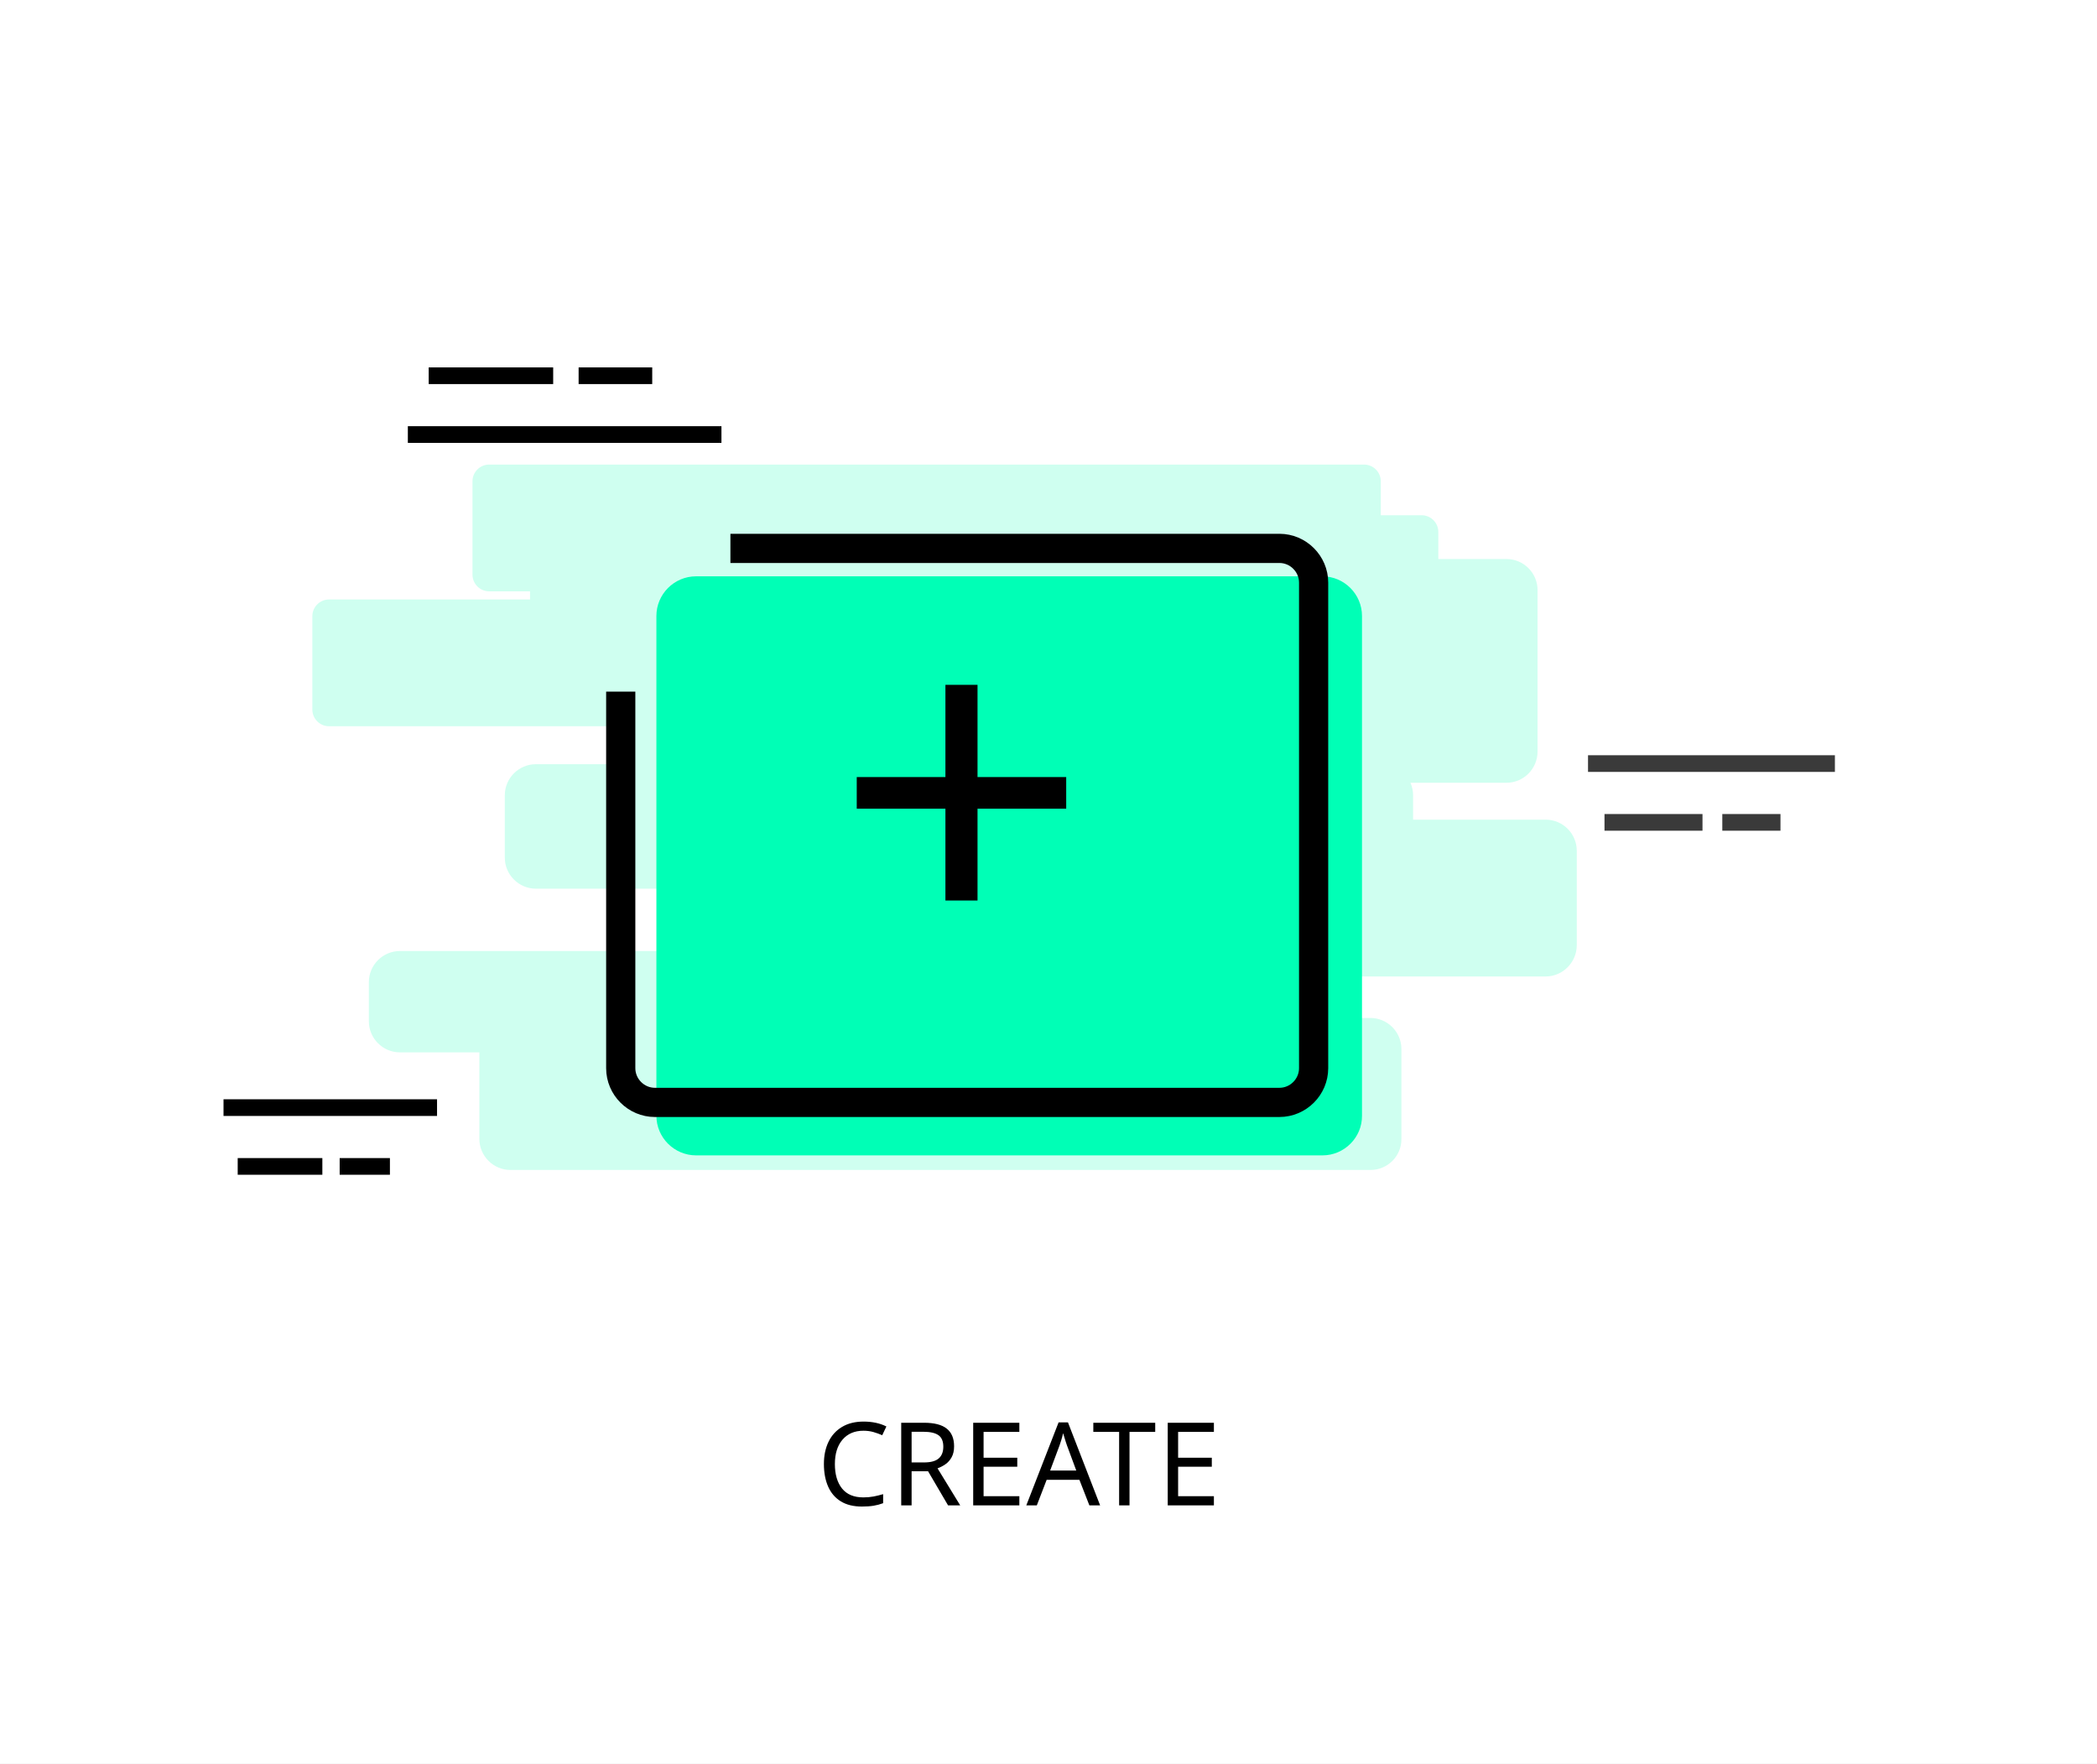
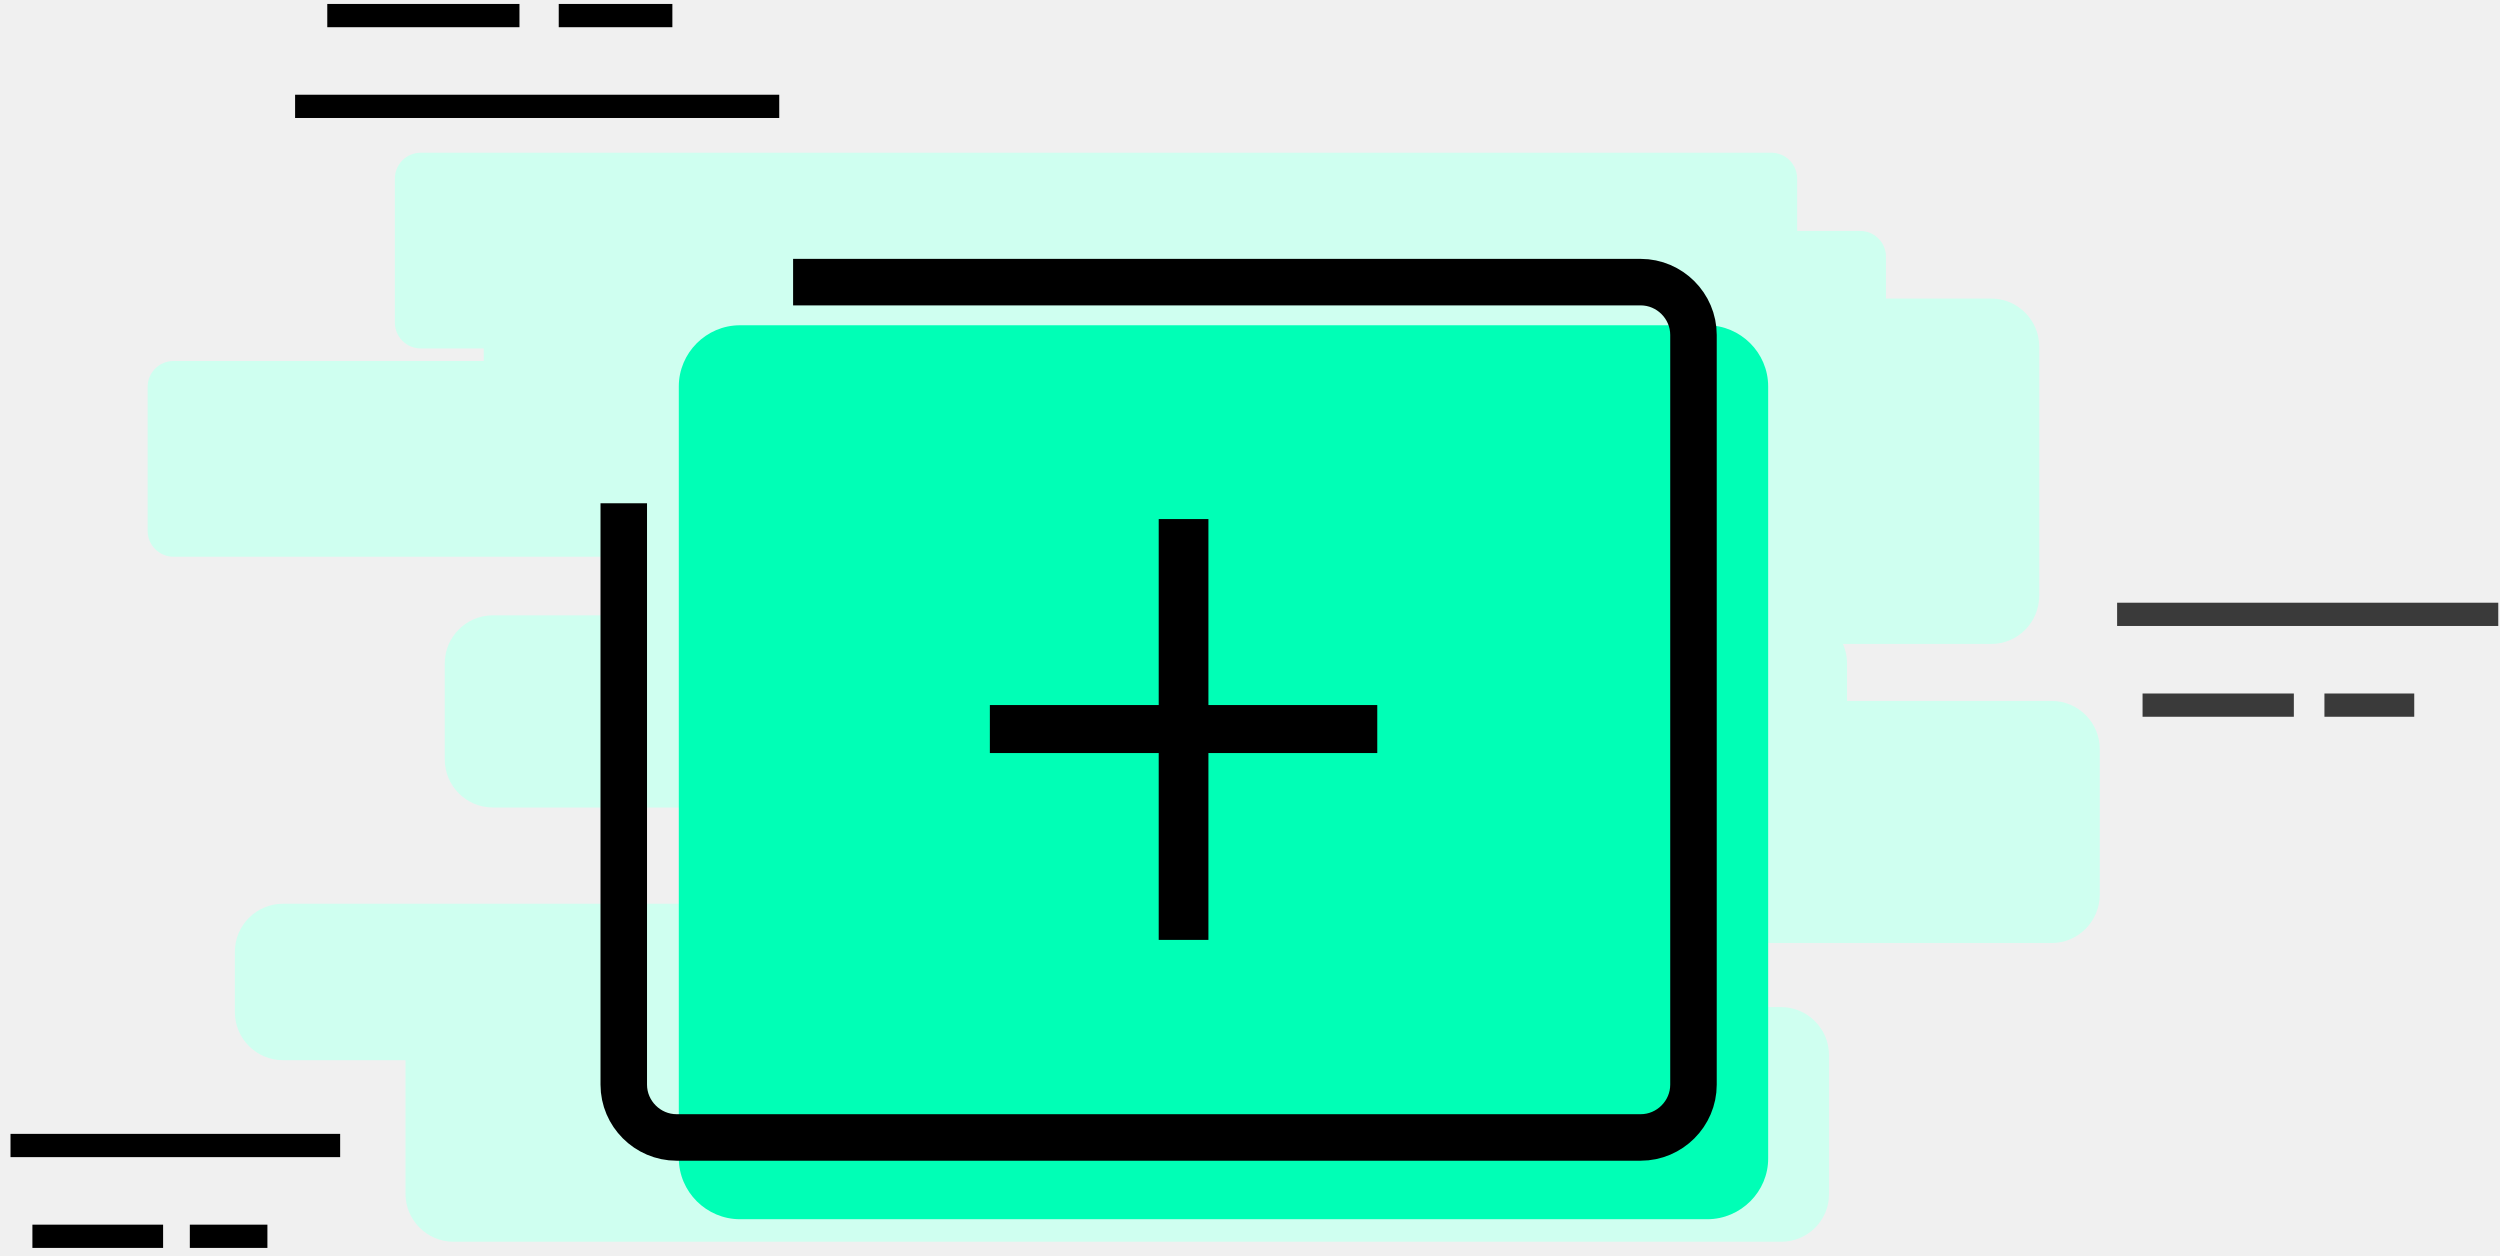
- <svg xmlns="http://www.w3.org/2000/svg" version="1.1" id="Layer_1" x="0px" y="0px" viewBox="0 0 1005.7 845.8" style="enable-background:new 0 0 1005.7 845.8;" xml:space="preserve">
-   <style type="text/css">
- 	.st0{fill:#FFFFFF;}
- 	.st1{fill:none;stroke:#0560BC;stroke-width:8;stroke-linecap:round;stroke-linejoin:round;stroke-miterlimit:10;}
- 	.st2{font-family:'Ubuntu Medium';}
- 	.st3{font-size:55.5px;}
- 	.st4{fill:#CFFFF0;}
- 	.st5{fill:none;stroke:#000000;stroke-width:8;stroke-miterlimit:10;}
- 	.st6{fill:none;stroke:#3A3A3A;stroke-width:8;stroke-miterlimit:10;}
- 	.st7{fill:#00FFB6;}
- 	.st8{fill:none;stroke:#000000;stroke-width:14;stroke-miterlimit:10;}
- 	.st9{font-family:'MyriadPro-Regular';}
- 	.st10{font-size:213.714px;}
- </style>
-   <rect id="XMLID_426_" class="st0" width="1005.7" height="845.8" />
-   <path id="XMLID_160_" class="st1" d="M917.7,695.3" />
-   <g id="XMLID_148_">
-     <text id="XMLID_199_" transform="matrix(1 0 0 1 391.7453 721.9609)" class="st2 st3">CREATE</text>
-   </g>
-   <g id="XMLID_106_">
-     <g id="XMLID_270_">
-       <g id="XMLID_803_">
-         <g id="XMLID_831_">
-           <path id="XMLID_832_" class="st4" d="M654.2,283.6H234.6c-4.4,0-8-3.6-8-8v-44.8c0-4.4,3.6-8,8-8h419.6c4.4,0,8,3.6,8,8v44.8      C662.2,280,658.6,283.6,654.2,283.6z" />
-         </g>
-         <g id="XMLID_829_">
-           <path id="XMLID_830_" class="st4" d="M681.9,307.9H262.2c-4.4,0-8-3.6-8-8v-44.8c0-4.4,3.6-8,8-8h419.6c4.4,0,8,3.6,8,8v44.8      C689.9,304.3,686.3,307.9,681.9,307.9z" />
-         </g>
-         <g id="XMLID_827_">
-           <path id="XMLID_828_" class="st4" d="M722.5,375.4H316.7c-8.2,0-14.9-6.7-14.9-14.9V283c0-8.2,6.7-14.9,14.9-14.9h405.8      c8.2,0,14.9,6.7,14.9,14.9v77.4C737.4,368.7,730.7,375.4,722.5,375.4z" />
-         </g>
-         <g id="XMLID_825_">
-           <path id="XMLID_826_" class="st4" d="M662.8,426.2H257c-8.2,0-14.9-6.7-14.9-14.9v-29.9c0-8.2,6.7-14.9,14.9-14.9h405.8      c8.2,0,14.9,6.7,14.9,14.9v29.9C677.7,419.5,671,426.2,662.8,426.2z" />
-         </g>
-         <g id="XMLID_823_">
-           <path id="XMLID_824_" class="st4" d="M741.3,468.3H335.5c-8.2,0-14.9-6.7-14.9-14.9V408c0-8.2,6.7-14.9,14.9-14.9h405.8      c8.2,0,14.9,6.7,14.9,14.9v45.3C756.2,461.5,749.5,468.3,741.3,468.3z" />
-         </g>
-         <g id="XMLID_821_">
-           <path id="XMLID_822_" class="st4" d="M597.6,504.7H191.8c-8.2,0-14.9-6.7-14.9-14.9V471c0-8.2,6.7-14.9,14.9-14.9h405.8      c8.2,0,14.9,6.7,14.9,14.9v18.8C612.5,498,605.8,504.7,597.6,504.7z" />
-         </g>
-         <g id="XMLID_819_">
-           <path id="XMLID_820_" class="st4" d="M657.3,561.1H244.8c-8.2,0-14.9-6.7-14.9-14.9v-43.1c0-8.2,6.7-14.9,14.9-14.9h412.4      c8.2,0,14.9,6.7,14.9,14.9v43.1C672.2,554.4,665.5,561.1,657.3,561.1z" />
-         </g>
-       </g>
-     </g>
-     <path id="XMLID_267_" class="st4" d="M577.5,348.3H157.8c-4.4,0-8-3.6-8-8v-44.8c0-4.4,3.6-8,8-8h419.6c4.4,0,8,3.6,8,8v44.8   C585.5,344.7,581.9,348.3,577.5,348.3z" />
-     <g id="XMLID_205_">
-       <g id="XMLID_260_">
-         <line id="XMLID_263_" class="st5" x1="195.6" y1="208.4" x2="346" y2="208.4" />
-       </g>
-       <g id="XMLID_206_">
-         <line id="XMLID_255_" class="st5" x1="205.6" y1="180.2" x2="265.3" y2="180.2" />
-         <line id="XMLID_250_" class="st5" x1="277.5" y1="180.2" x2="312.8" y2="180.2" />
-       </g>
-     </g>
-     <g id="XMLID_185_">
-       <g id="XMLID_200_">
-         <line id="XMLID_201_" class="st6" x1="761.6" y1="366.2" x2="880" y2="366.2" />
-       </g>
-       <g id="XMLID_186_">
-         <line id="XMLID_193_" class="st6" x1="769.5" y1="394.4" x2="816.5" y2="394.4" />
-         <line id="XMLID_190_" class="st6" x1="826" y1="394.4" x2="853.9" y2="394.4" />
-       </g>
-     </g>
-     <g id="XMLID_167_">
-       <g id="XMLID_180_">
-         <line id="XMLID_181_" class="st5" x1="107.2" y1="531.2" x2="209.6" y2="531.2" />
-       </g>
-       <g id="XMLID_170_">
-         <line id="XMLID_176_" class="st5" x1="114" y1="559.4" x2="154.6" y2="559.4" />
-         <line id="XMLID_171_" class="st5" x1="162.9" y1="559.4" x2="187" y2="559.4" />
-       </g>
-     </g>
-     <path id="XMLID_131_" class="st7" d="M634.3,554.1H333.8c-10.4,0-19-8.5-19-19V295.4c0-10.4,8.5-19,19-19h300.4   c10.4,0,19,8.5,19,19v239.7C653.3,545.5,644.7,554.1,634.3,554.1z" />
-     <path id="XMLID_107_" class="st8" d="M350.3,263h263.3c9,0,16.4,7.4,16.4,16.4v232.9c0,9-7.4,16.4-16.4,16.4H314.1   c-9,0-16.4-7.4-16.4-16.4V331.7" />
-     <text id="XMLID_101_" transform="matrix(1 0 0 1 400.2001 455.5952)" class="st9 st10">+</text>
-   </g>
+ <svg xmlns="http://www.w3.org/2000/svg" width="215" height="108" viewBox="0 0 215 108" fill="none">
+   <path d="M152.339 29.966H36.175C34.956 29.966 33.96 28.97 33.96 27.752V15.349C33.96 14.131 34.956 13.134 36.175 13.134H152.339C153.557 13.134 154.554 14.131 154.554 15.349V27.752C154.554 28.97 153.557 29.966 152.339 29.966Z" fill="#CFFFF0" />
+   <path d="M160.008 36.694H43.816C42.597 36.694 41.601 35.697 41.601 34.479V22.076C41.601 20.858 42.597 19.861 43.816 19.861H159.98C161.198 19.861 162.195 20.858 162.195 22.076V34.479C162.223 35.697 161.226 36.694 160.008 36.694Z" fill="#CFFFF0" />
+   <path d="M171.248 55.381H58.904C56.633 55.381 54.779 53.526 54.779 51.256V29.8C54.779 27.53 56.633 25.675 58.904 25.675H171.248C173.518 25.675 175.373 27.53 175.373 29.8V51.228C175.373 53.526 173.518 55.381 171.248 55.381Z" fill="#CFFFF0" />
+   <path d="M154.72 69.445H42.376C40.106 69.445 38.251 67.59 38.251 65.32V57.042C38.251 54.772 40.106 52.917 42.376 52.917H154.72C156.99 52.917 158.845 54.772 158.845 57.042V65.32C158.845 67.59 156.99 69.445 154.72 69.445Z" fill="#CFFFF0" />
+   <path d="M176.452 81.1H64.108C61.838 81.1 59.983 79.245 59.983 76.975V64.406C59.983 62.136 61.838 60.281 64.108 60.281H176.452C178.723 60.281 180.578 62.136 180.578 64.406V76.947C180.578 79.217 178.723 81.1 176.452 81.1Z" fill="#CFFFF0" />
+   <path d="M136.67 91.177H24.326C22.055 91.177 20.2 89.322 20.2 87.052V81.847C20.2 79.577 22.055 77.722 24.326 77.722H136.67C138.94 77.722 140.795 79.577 140.795 81.847V87.052C140.795 89.322 138.94 91.177 136.67 91.177Z" fill="#CFFFF0" />
+   <path d="M153.197 106.791H38.998C36.728 106.791 34.873 104.936 34.873 102.666V90.734C34.873 88.464 36.728 86.609 38.998 86.609H153.17C155.44 86.609 157.295 88.464 157.295 90.734V102.666C157.322 104.936 155.468 106.791 153.197 106.791Z" fill="#CFFFF0" />
+   <path d="M131.105 47.878H14.913C13.695 47.878 12.698 46.882 12.698 45.664V33.261C12.698 32.043 13.695 31.046 14.913 31.046H131.077C132.296 31.046 133.292 32.043 133.292 33.261V45.664C133.32 46.882 132.323 47.878 131.105 47.878Z" fill="#CFFFF0" />
+   <path d="M25.378 9.147H67.015" stroke="black" stroke-width="2" stroke-miterlimit="10" />
+   <path d="M28.146 1.34H44.674" stroke="black" stroke-width="2" stroke-miterlimit="10" />
+   <path d="M48.051 1.34H57.824" stroke="black" stroke-width="2" stroke-miterlimit="10" />
+   <path d="M182.072 52.834H214.851" stroke="#3A3A3A" stroke-width="2" stroke-miterlimit="10" />
+   <path d="M184.26 60.641H197.271" stroke="#3A3A3A" stroke-width="2" stroke-miterlimit="10" />
+   <path d="M199.901 60.641H207.625" stroke="#3A3A3A" stroke-width="2" stroke-miterlimit="10" />
+   <path d="M0.904 98.513H29.253" stroke="black" stroke-width="2" stroke-miterlimit="10" />
+   <path d="M2.787 106.321H14.027" stroke="black" stroke-width="2" stroke-miterlimit="10" />
+   <path d="M16.325 106.321H22.997" stroke="black" stroke-width="2" stroke-miterlimit="10" />
+   <path d="M146.83 104.853H63.638C60.758 104.853 58.377 102.5 58.377 99.593V33.233C58.377 30.354 60.731 27.973 63.638 27.973H146.802C149.681 27.973 152.062 30.326 152.062 33.233V99.593C152.09 102.472 149.709 104.853 146.83 104.853Z" fill="#00FFB6" />
+   <path d="M68.206 24.263H141.099C143.591 24.263 145.639 26.312 145.639 28.804V93.281C145.639 95.773 143.591 97.821 141.099 97.821H58.184C55.692 97.821 53.644 95.773 53.644 93.281V43.283" stroke="black" stroke-width="4" stroke-miterlimit="10" />
+   <path d="M85.128 60.634H99.649V44.639H103.924V60.634H118.445V64.762H103.924V80.831H99.649V64.762H85.128V60.634Z" fill="black" />
</svg>
